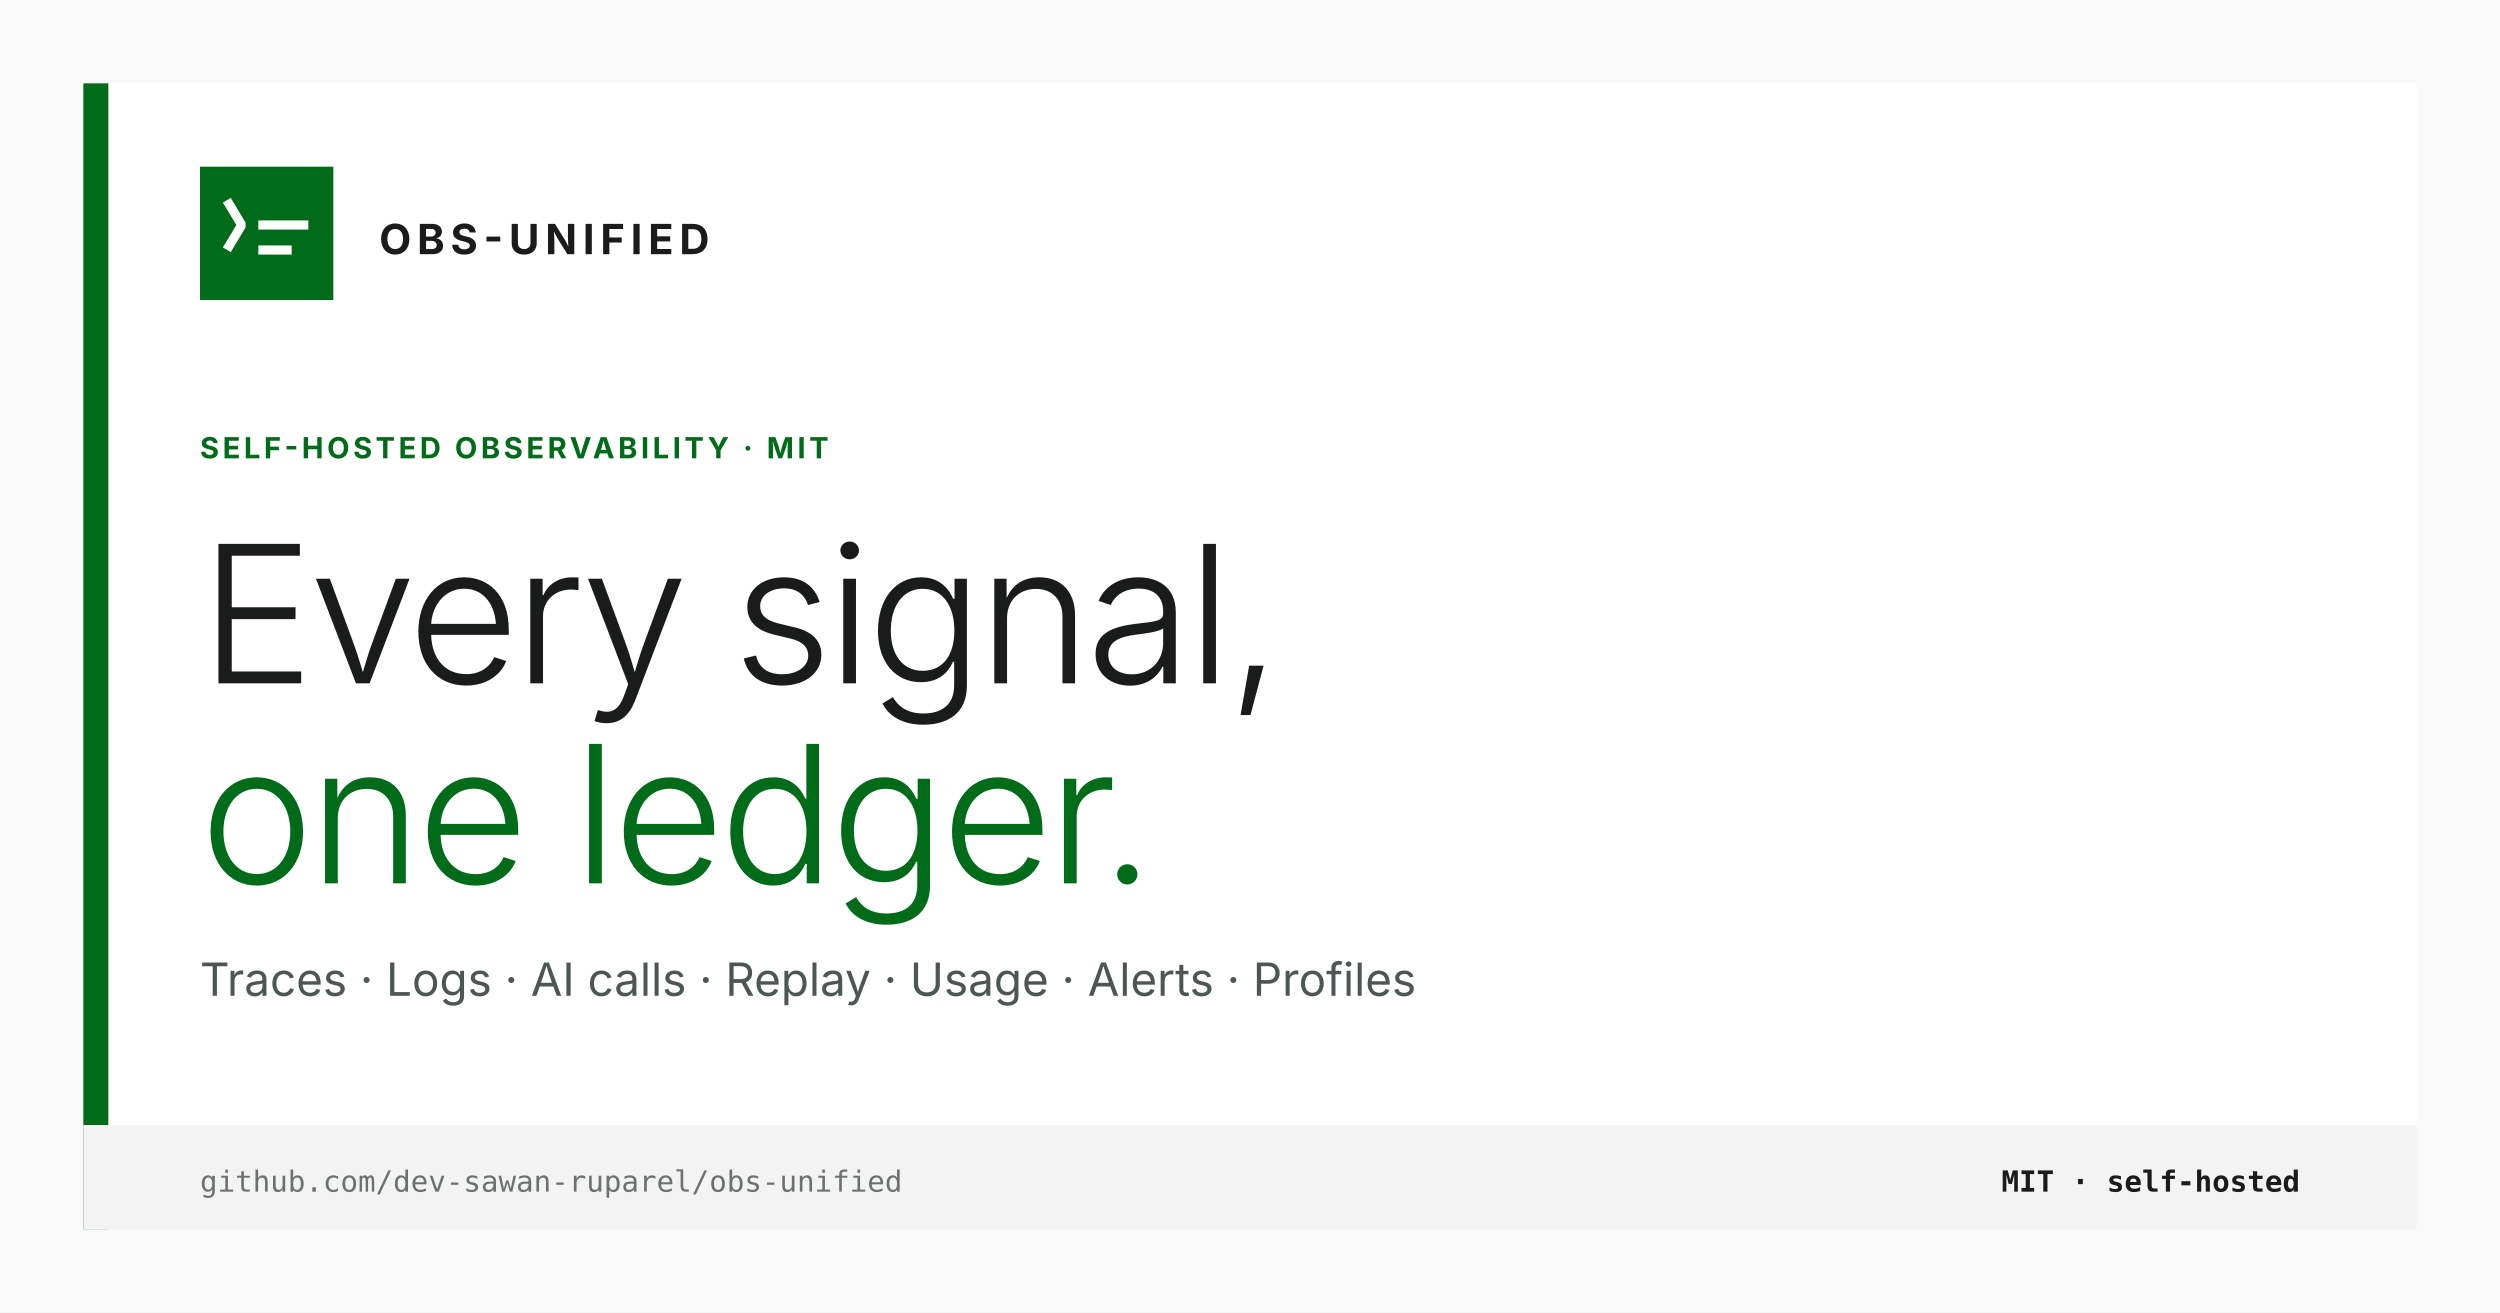
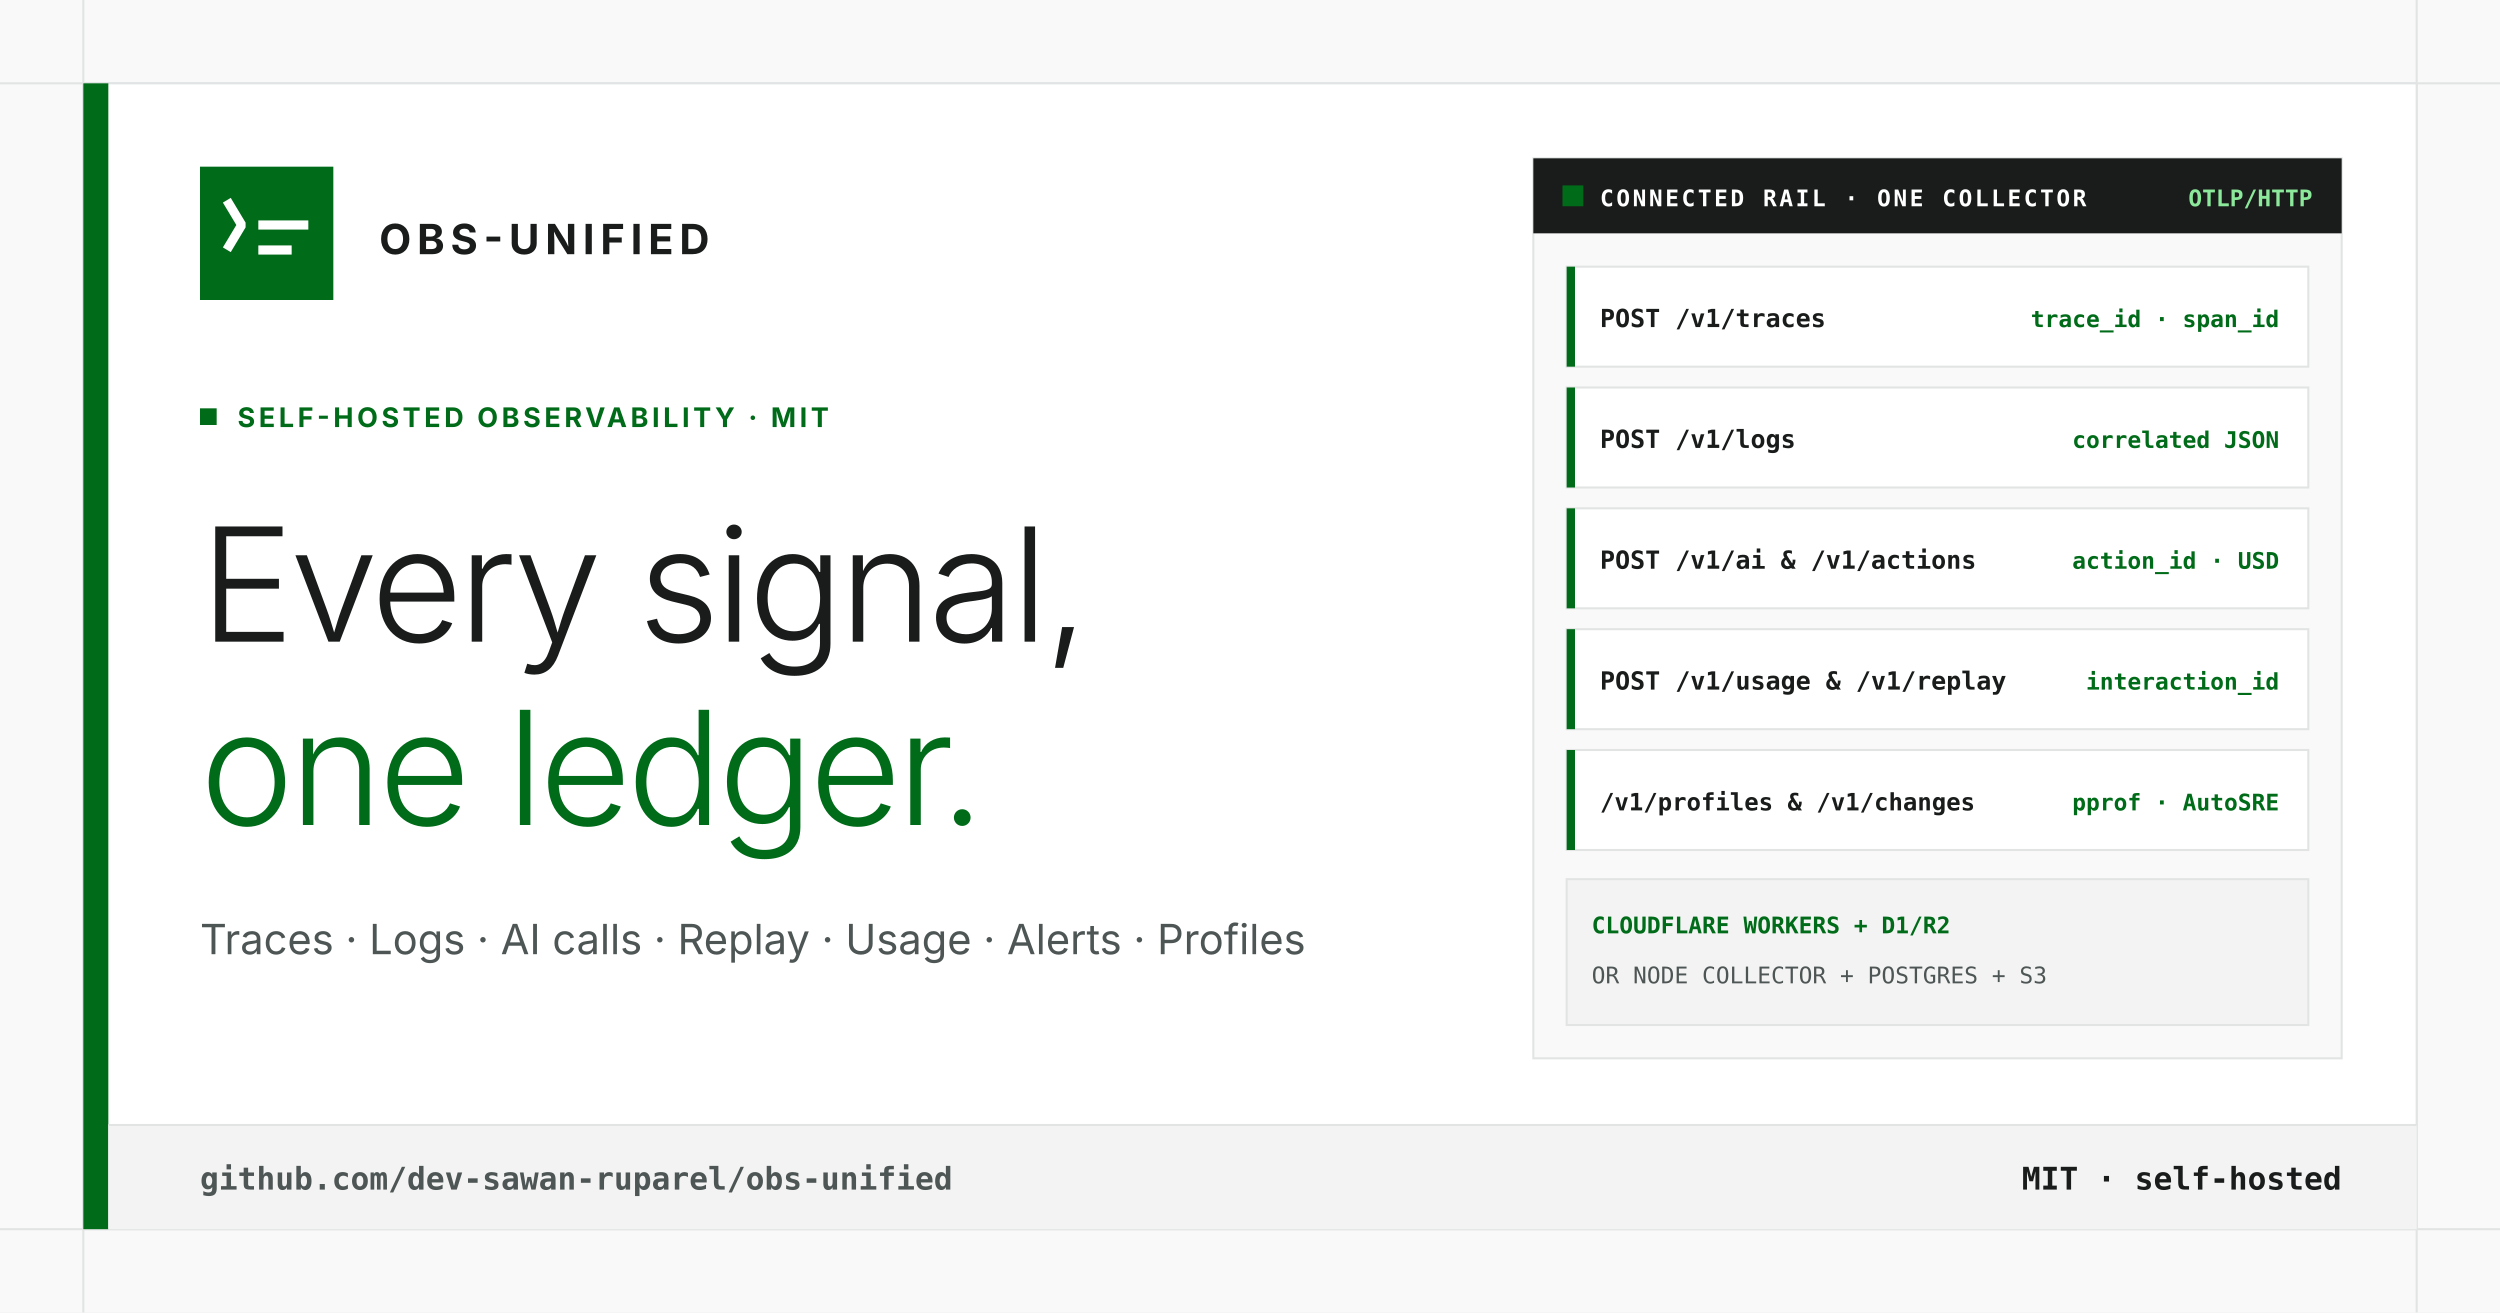
<svg xmlns="http://www.w3.org/2000/svg" viewBox="0 0 1200 630" width="1200" height="630" role="img" aria-label="obs-unified — every signal, one ledger">
  <rect width="1200" height="630" fill="#F9F9F9" />
-   <rect x="40" y="40" width="1120" height="550" fill="#FFFFFF" />
+   <line x1="40" y1="0" x2="40" y2="630" stroke="#E2E4E4" stroke-width="1" />
+   <line x1="1160" y1="0" x2="1160" y2="630" stroke="#E2E4E4" stroke-width="1" />
+   <line x1="0" y1="40" x2="1200" y2="40" stroke="#E2E4E4" stroke-width="1" />
+   <line x1="0" y1="590" x2="1200" y2="590" stroke="#E2E4E4" stroke-width="1" />
+   <rect x="40" y="40" width="1120" height="550" fill="#FFFFFF" stroke="#E2E4E4" stroke-width="1" />
  <rect x="40" y="40" width="12" height="550" fill="#006B18" />
  <g transform="translate(96 80)">
    <rect width="64" height="64" fill="#006B18" />
    <path d="M14 18 L20 28 L14 38" fill="none" stroke="#FFFFFF" stroke-width="4.4" stroke-linejoin="bevel" stroke-linecap="square" />
    <rect x="28" y="25.8" width="24" height="4.4" fill="#FFFFFF" />
    <rect x="28" y="37.8" width="16" height="4.4" fill="#FFFFFF" />
    <text x="86" y="42" fill="#1A1C1C" font-family="'Inter Variable','Inter',ui-sans-serif,system-ui,sans-serif" font-size="20" font-weight="700" letter-spacing="2.8">OBS-UNIFIED</text>
  </g>
-   <text x="96" y="220" fill="#006B18" font-family="'Inter Variable','Inter',ui-sans-serif,system-ui,sans-serif" font-size="14" font-weight="700" letter-spacing="1.7">SELF-HOSTED OBSERVABILITY · MIT</text>
-   <text x="96" y="328" fill="#1A1C1C" font-family="'Inter Variable','Inter',ui-sans-serif,system-ui,sans-serif" font-size="92" font-weight="300" letter-spacing="-2.2">Every signal,</text>
-   <text x="96" y="424" fill="#006B18" font-family="'Inter Variable','Inter',ui-sans-serif,system-ui,sans-serif" font-size="92" font-weight="300" letter-spacing="-2.2">one ledger.</text>
-   <text x="96" y="478" fill="#4E5555" font-family="'Inter Variable','Inter',ui-sans-serif,system-ui,sans-serif" font-size="22" font-weight="400">Traces · Logs · AI calls · Replay · Usage · Alerts · Profiles</text>
-   <rect x="40" y="540" width="1120" height="50" fill="#F3F3F3" />
-   <text x="96" y="572" fill="#6B7171" font-family="ui-monospace,SFMono-Regular,Menlo,Consolas,monospace" font-size="14" font-weight="500">github.com/dev-sawan-ruparel/obs-unified</text>
-   <text x="1104" y="572" text-anchor="end" fill="#1A1C1C" font-family="ui-monospace,SFMono-Regular,Menlo,Consolas,monospace" font-size="14" font-weight="600">MIT · self-hosted</text>
+   <rect x="96" y="196" width="8" height="8" fill="#006B18" />
+   <text x="114" y="205" fill="#006B18" font-family="'Inter Variable','Inter',ui-sans-serif,system-ui,sans-serif" font-size="13" font-weight="700" letter-spacing="1.7">SELF-HOSTED OBSERVABILITY · MIT</text>
+   <text x="96" y="308" fill="#1A1C1C" font-family="'Inter Variable','Inter',ui-sans-serif,system-ui,sans-serif" font-size="76" font-weight="300" letter-spacing="-2.0">Every signal,</text>
+   <text x="96" y="396" fill="#006B18" font-family="'Inter Variable','Inter',ui-sans-serif,system-ui,sans-serif" font-size="76" font-weight="300" letter-spacing="-2.0">one ledger.</text>
+   <text x="96" y="458" fill="#4E5555" font-family="'Inter Variable','Inter',ui-sans-serif,system-ui,sans-serif" font-size="20" font-weight="400">Traces · Logs · AI calls · Replay · Usage · Alerts · Profiles</text>
+   <g transform="translate(736 76)">
+     <rect width="388" height="432" fill="#F9F9F9" stroke="#E2E4E4" stroke-width="1" />
+     <rect width="388" height="36" fill="#1A1C1C" />
+     <rect x="14" y="13" width="10" height="10" fill="#006B18" />
+     <text x="32" y="23" fill="#FFFFFF" font-family="ui-monospace,SFMono-Regular,Menlo,Consolas,monospace" font-size="11" font-weight="700" letter-spacing="1.2">CONNECTED RAIL · ONE COLLECTOR</text>
+     <text x="374" y="23" text-anchor="end" fill="#8CE89A" font-family="ui-monospace,SFMono-Regular,Menlo,Consolas,monospace" font-size="11" font-weight="600">OTLP/HTTP</text>
+     <g transform="translate(16 52)">
+       <rect width="356" height="48" fill="#FFFFFF" stroke="#E2E4E4" stroke-width="1" />
+       <rect width="4" height="48" fill="#006B18" />
+       <text x="16" y="29" fill="#1A1C1C" font-family="ui-monospace,SFMono-Regular,Menlo,Consolas,monospace" font-size="12" font-weight="700">POST /v1/traces</text>
+       <text x="342" y="29" text-anchor="end" fill="#006B18" font-family="ui-monospace,SFMono-Regular,Menlo,Consolas,monospace" font-size="11" font-weight="600">trace_id · span_id</text>
+     </g>
+     <g transform="translate(16 110)">
+       <rect width="356" height="48" fill="#FFFFFF" stroke="#E2E4E4" stroke-width="1" />
+       <rect width="4" height="48" fill="#006B18" />
+       <text x="16" y="29" fill="#1A1C1C" font-family="ui-monospace,SFMono-Regular,Menlo,Consolas,monospace" font-size="12" font-weight="700">POST /v1/logs</text>
+       <text x="342" y="29" text-anchor="end" fill="#006B18" font-family="ui-monospace,SFMono-Regular,Menlo,Consolas,monospace" font-size="11" font-weight="600">correlated JSON</text>
+     </g>
+     <g transform="translate(16 168)">
+       <rect width="356" height="48" fill="#FFFFFF" stroke="#E2E4E4" stroke-width="1" />
+       <rect width="4" height="48" fill="#006B18" />
+       <text x="16" y="29" fill="#1A1C1C" font-family="ui-monospace,SFMono-Regular,Menlo,Consolas,monospace" font-size="12" font-weight="700">POST /v1/ai &amp; /v1/actions</text>
+       <text x="342" y="29" text-anchor="end" fill="#006B18" font-family="ui-monospace,SFMono-Regular,Menlo,Consolas,monospace" font-size="11" font-weight="600">action_id · USD</text>
+     </g>
+     <g transform="translate(16 226)">
+       <rect width="356" height="48" fill="#FFFFFF" stroke="#E2E4E4" stroke-width="1" />
+       <rect width="4" height="48" fill="#006B18" />
+       <text x="16" y="29" fill="#1A1C1C" font-family="ui-monospace,SFMono-Regular,Menlo,Consolas,monospace" font-size="12" font-weight="700">POST /v1/usage &amp; /v1/replay</text>
+       <text x="342" y="29" text-anchor="end" fill="#006B18" font-family="ui-monospace,SFMono-Regular,Menlo,Consolas,monospace" font-size="11" font-weight="600">interaction_id</text>
+     </g>
+     <g transform="translate(16 284)">
+       <rect width="356" height="48" fill="#FFFFFF" stroke="#E2E4E4" stroke-width="1" />
+       <rect width="4" height="48" fill="#006B18" />
+       <text x="16" y="29" fill="#1A1C1C" font-family="ui-monospace,SFMono-Regular,Menlo,Consolas,monospace" font-size="11.5" font-weight="700">/v1/profiles &amp; /v1/changes</text>
+       <text x="342" y="29" text-anchor="end" fill="#006B18" font-family="ui-monospace,SFMono-Regular,Menlo,Consolas,monospace" font-size="11" font-weight="600">pprof · AutoSRE</text>
+     </g>
+     <rect x="16" y="346" width="356" height="70" fill="#F3F3F3" stroke="#E2E4E4" stroke-width="1" />
+     <text x="28" y="372" fill="#006B18" font-family="ui-monospace,SFMono-Regular,Menlo,Consolas,monospace" font-size="11" font-weight="700">CLOUDFLARE WORKERS + D1/R2</text>
+     <text x="28" y="396" fill="#4E5555" font-family="ui-monospace,SFMono-Regular,Menlo,Consolas,monospace" font-size="11">OR NODE COLLECTOR + POSTGRES + S3</text>
+   </g>
+   <rect x="52" y="540" width="1108" height="50" fill="#F3F3F3" />
+   <line x1="52" y1="540" x2="1160" y2="540" stroke="#E2E4E4" stroke-width="1" />
+   <text x="96" y="571" fill="#4E5555" font-family="ui-monospace,SFMono-Regular,Menlo,Consolas,monospace" font-size="15" font-weight="600">github.com/dev-sawan-ruparel/obs-unified</text>
+   <text x="1124" y="571" text-anchor="end" fill="#1A1C1C" font-family="ui-monospace,SFMono-Regular,Menlo,Consolas,monospace" font-size="15" font-weight="700">MIT · self-hosted</text>
</svg>
